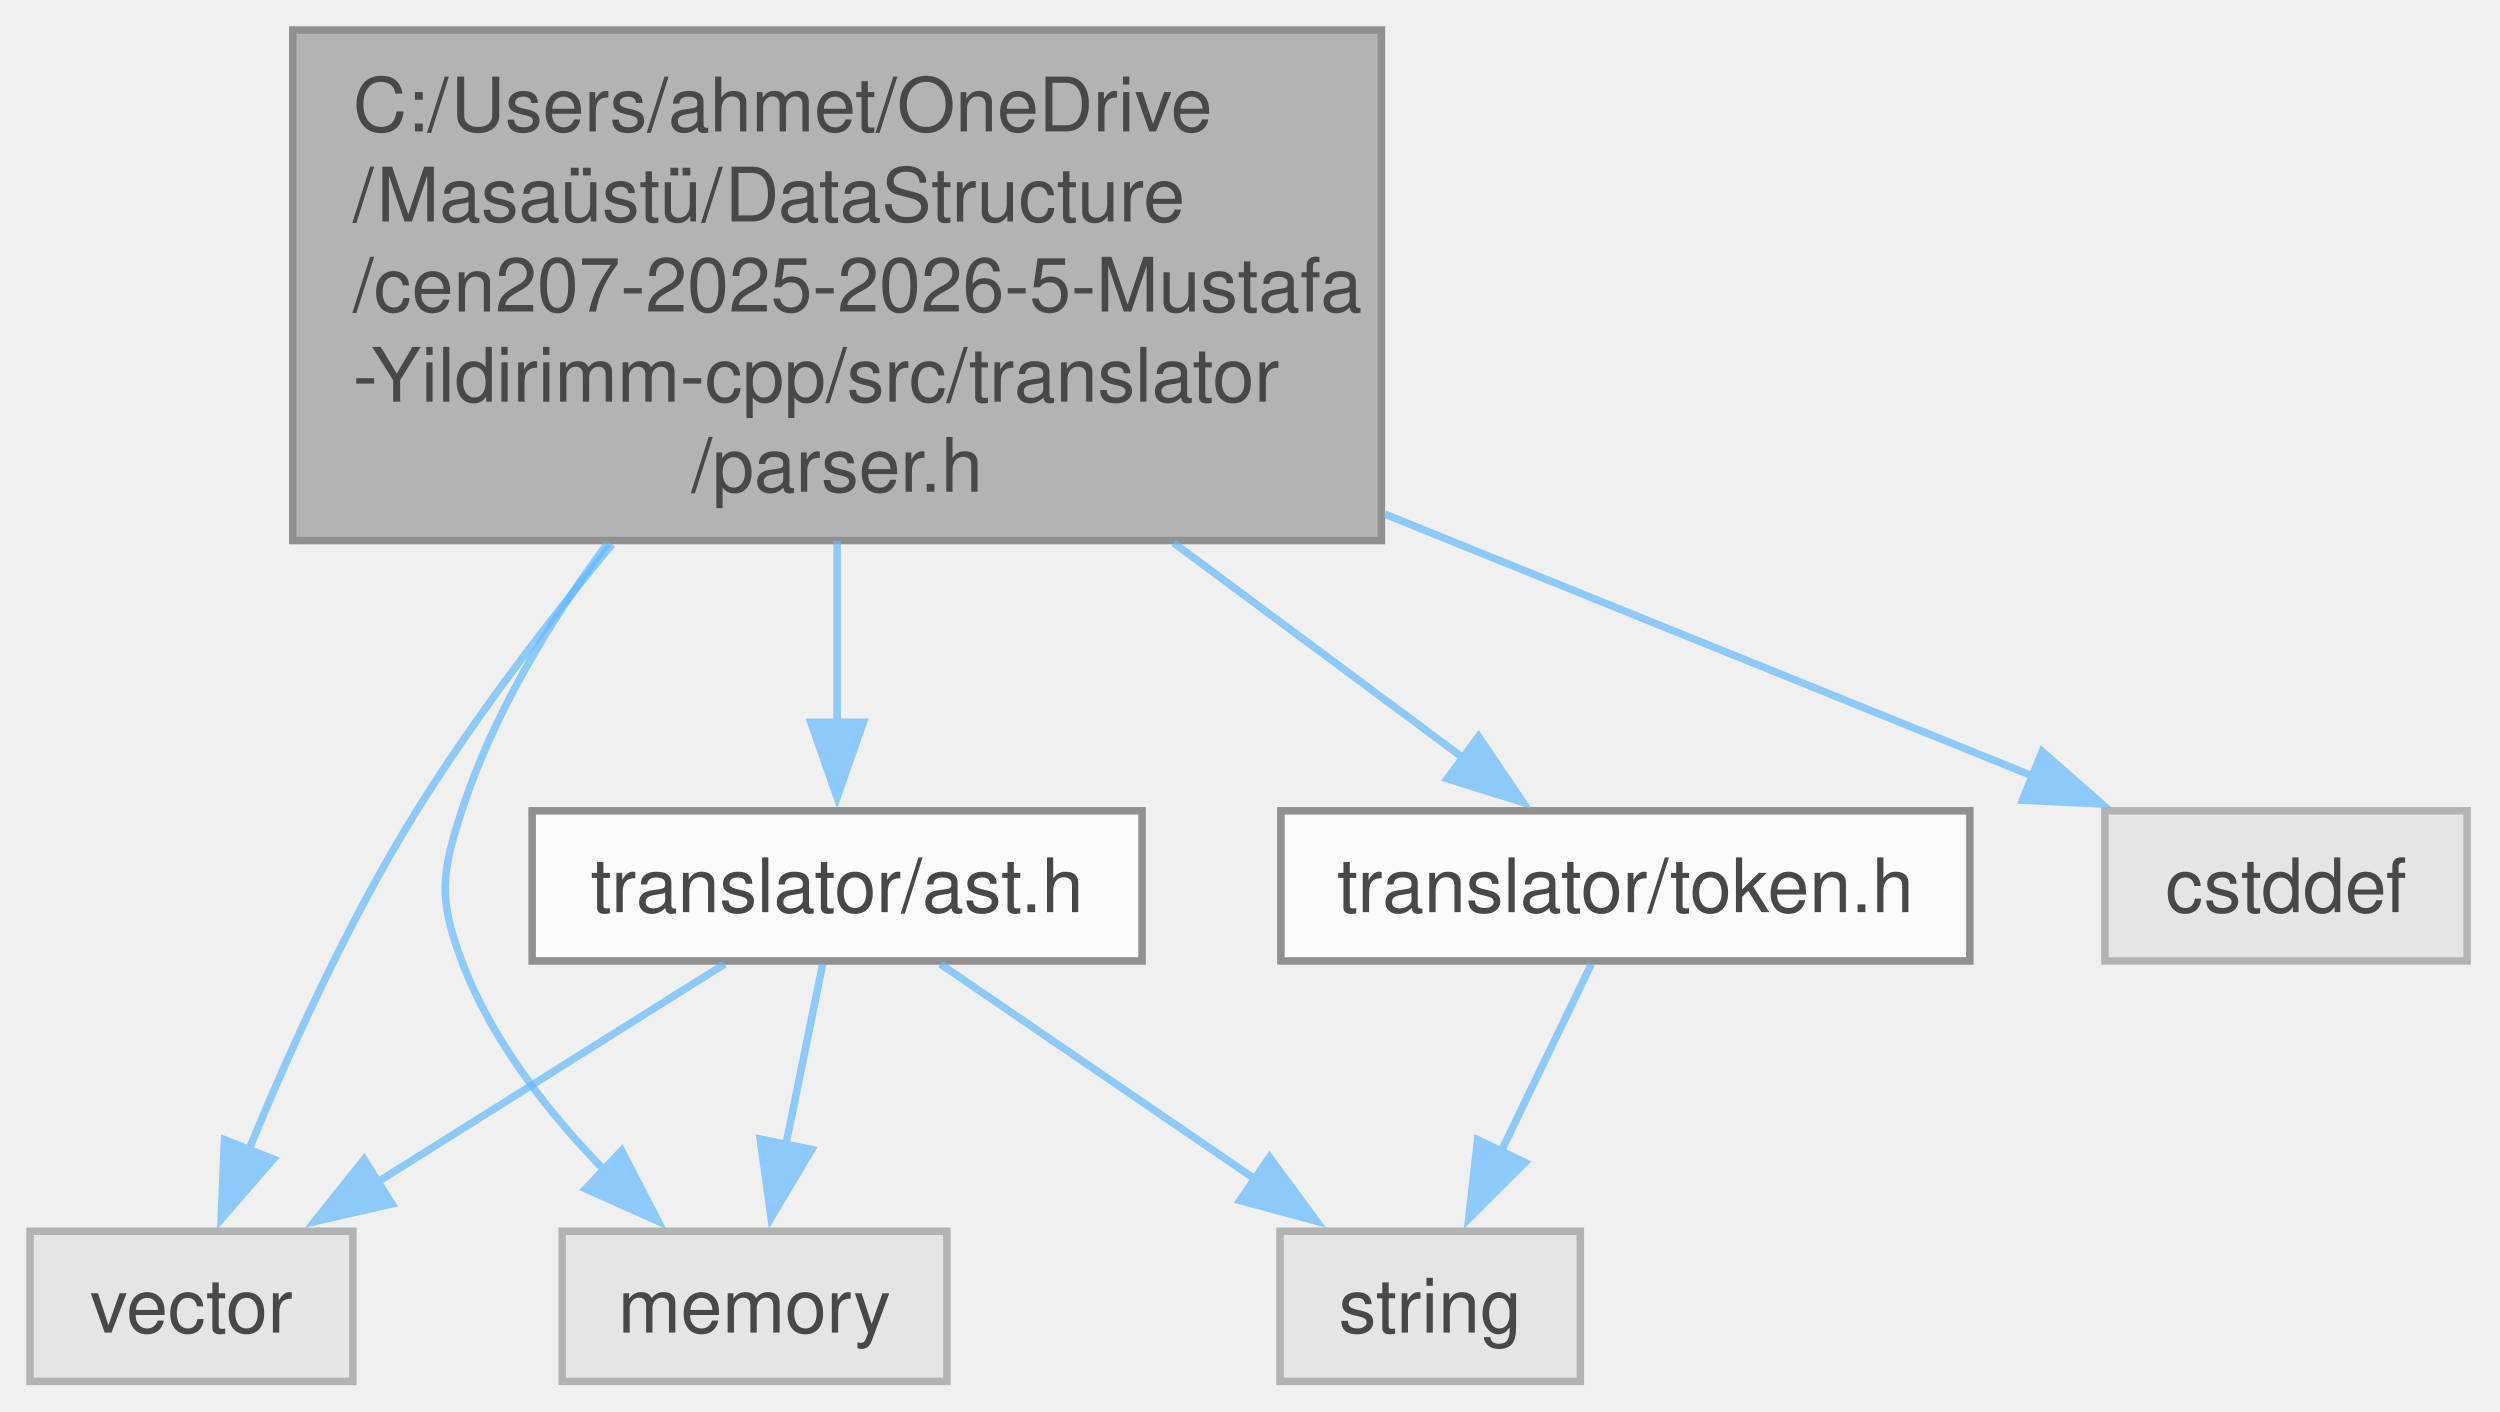
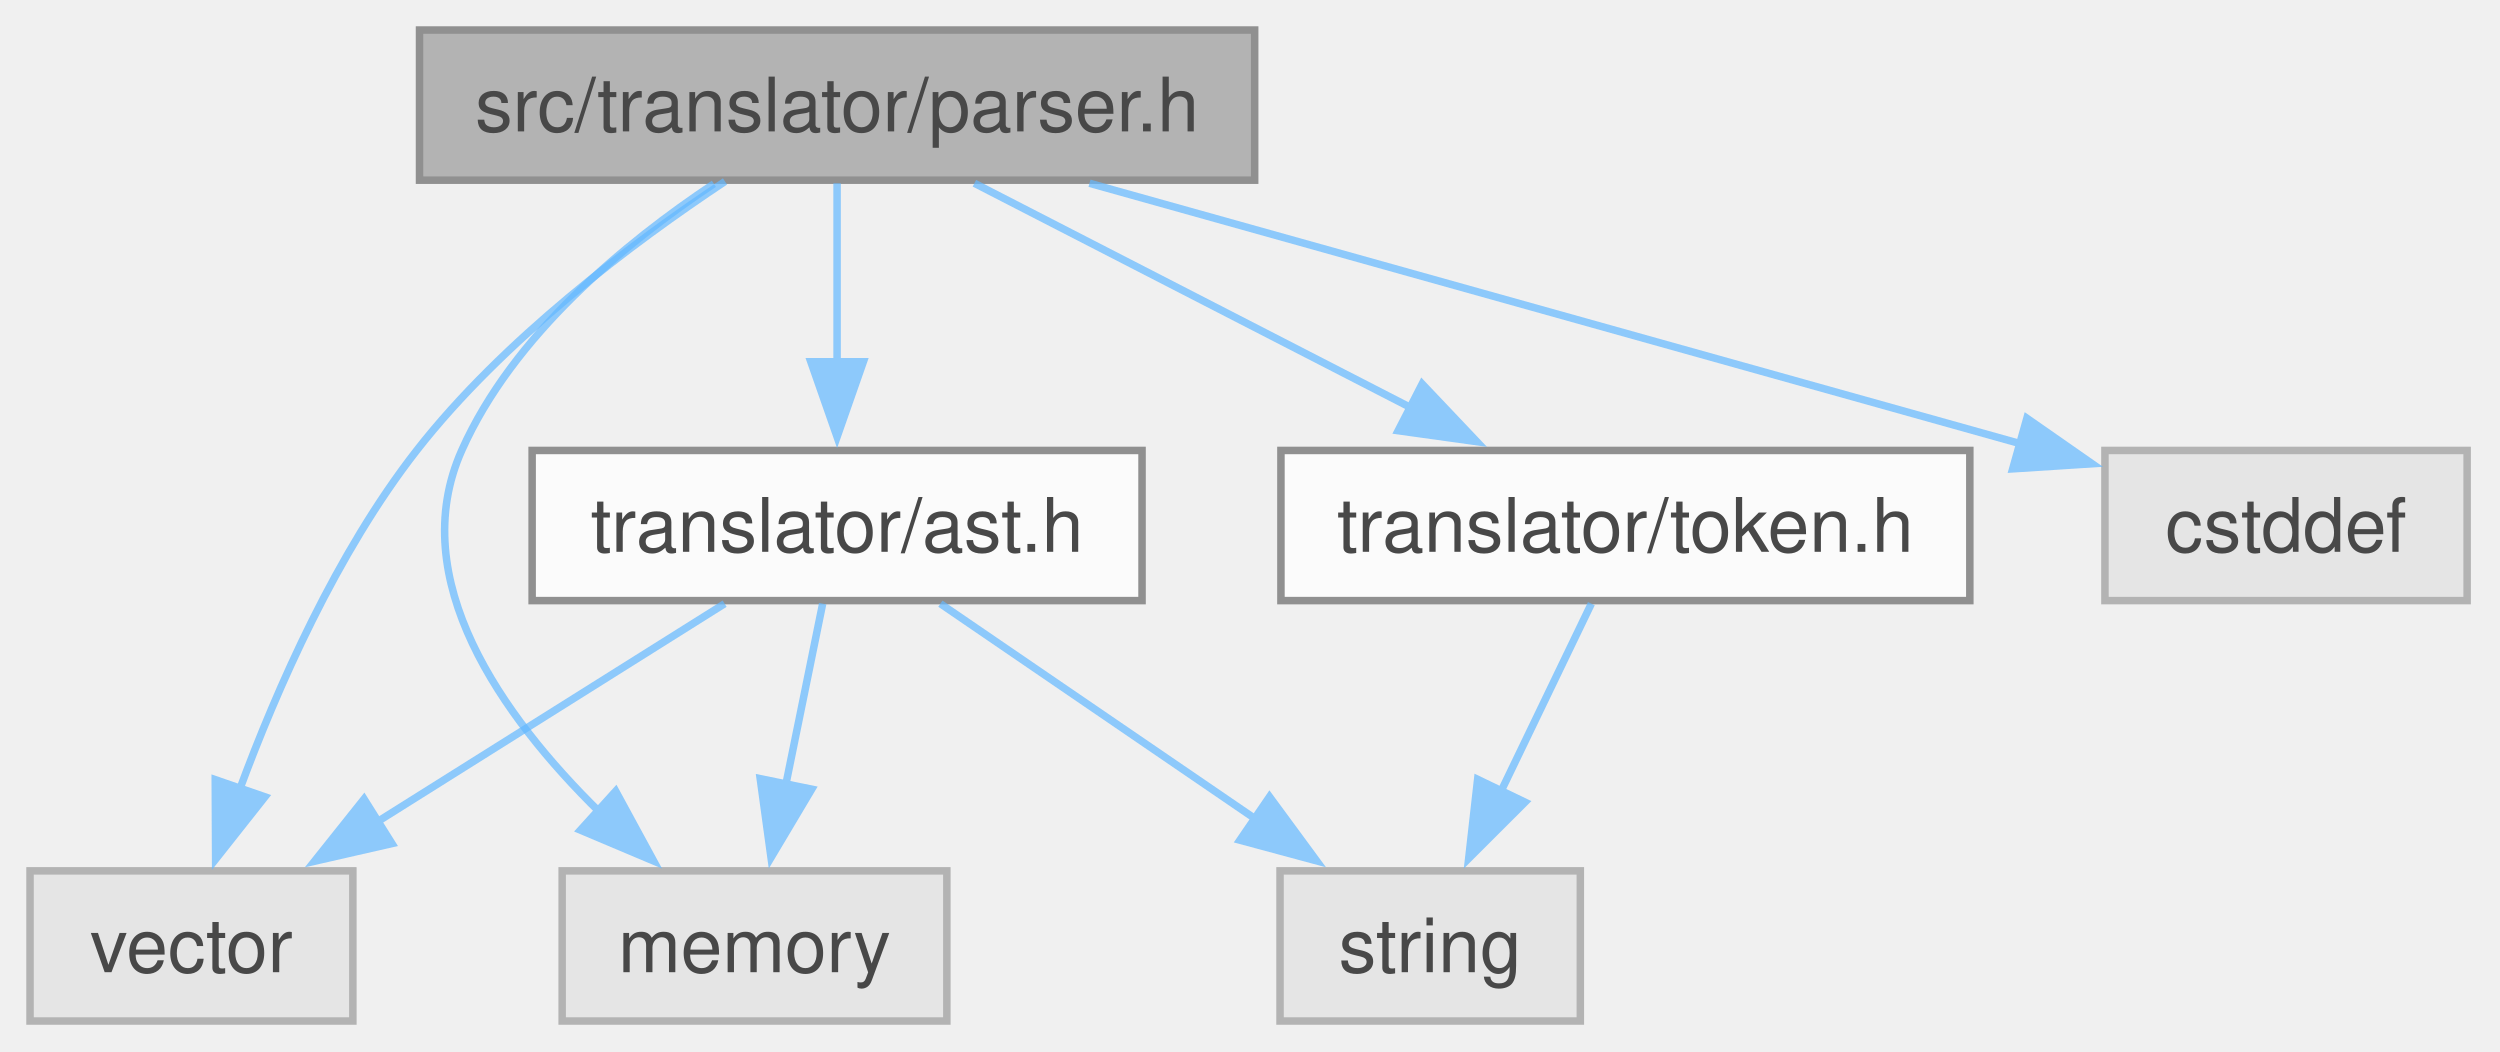
- <svg xmlns="http://www.w3.org/2000/svg" xmlns:xlink="http://www.w3.org/1999/xlink" width="333pt" height="188pt" viewBox="0.00 0.00 333.00 188.00">
+ <svg xmlns="http://www.w3.org/2000/svg" xmlns:xlink="http://www.w3.org/1999/xlink" width="333pt" height="140pt" viewBox="0.00 0.00 333.00 140.00">
  <svg id="main" version="1.1" xml:space="preserve">
    <style type="text/css">
.node, .edge {opacity: 0.7;}
.node.selected, .edge.selected {opacity: 1;}
.edge:hover path { stroke: red; }
.edge:hover polygon { stroke: red; fill: red; }
</style>
    <svg id="graph" class="graph">
-       <g id="graph0" class="graph" transform="scale(1 1) rotate(0) translate(4 184)">
+       <g id="graph0" class="graph" transform="scale(1 1) rotate(0) translate(4 136)">
        <g id="Node000001" class="node">
          <g id="a_Node000001">
            <a xlink:title="Leksik belirteçlerden AST üreten sözdizim analizcisi.">
-               <polygon fill="#999999" stroke="#666666" points="180,-180 35,-180 35,-112 180,-112 180,-180" />
-               <text xml:space="preserve" text-anchor="start" x="43" y="-166.5" font-family="Helvetica,sans-Serif" font-size="10.00">C:/Users/ahmet/OneDrive</text>
-               <text xml:space="preserve" text-anchor="start" x="43" y="-154.5" font-family="Helvetica,sans-Serif" font-size="10.00">/Masaüstü/DataStructure</text>
-               <text xml:space="preserve" text-anchor="start" x="43" y="-142.5" font-family="Helvetica,sans-Serif" font-size="10.00">/cen207-2025-2026-5-Mustafa</text>
-               <text xml:space="preserve" text-anchor="start" x="43" y="-130.5" font-family="Helvetica,sans-Serif" font-size="10.00">-Yildirimm-cpp/src/translator</text>
-               <text xml:space="preserve" text-anchor="middle" x="107.5" y="-118.5" font-family="Helvetica,sans-Serif" font-size="10.00">/parser.h</text>
+               <polygon fill="#999999" stroke="#666666" points="163.12,-132 51.88,-132 51.88,-112 163.12,-112 163.12,-132" />
+               <text xml:space="preserve" text-anchor="middle" x="107.5" y="-118.5" font-family="Helvetica,sans-Serif" font-size="10.00">src/translator/parser.h</text>
            </a>
          </g>
        </g>
        <g id="Node000002" class="node">
          <g id="a_Node000002">
            <a xlink:title=" ">
              <polygon fill="#e0e0e0" stroke="#999999" points="43,-20 0,-20 0,0 43,0 43,-20" />
              <text xml:space="preserve" text-anchor="middle" x="21.5" y="-6.5" font-family="Helvetica,sans-Serif" font-size="10.00">vector</text>
            </a>
          </g>
        </g>
        <g id="edge1_Node000001_Node000002" class="edge">
          <g id="a_edge1_Node000001_Node000002">
            <a xlink:title=" ">
-               <path fill="none" stroke="#63b8ff" d="M77.53,-111.51C68.55,-100.61 59.09,-88.18 51.5,-76 42.45,-61.48 34.46,-43.78 29,-30.51" />
-               <polygon fill="#63b8ff" stroke="#63b8ff" points="32.41,-29.6 25.46,-21.6 25.9,-32.19 32.41,-29.6" />
+               <path fill="none" stroke="#63b8ff" d="M92.57,-111.83C80.26,-103.66 63.02,-90.74 51.5,-76 40.85,-62.36 32.91,-44.34 27.88,-30.73" />
+               <polygon fill="#63b8ff" stroke="#63b8ff" points="31.29,-29.86 24.72,-21.55 24.67,-32.15 31.29,-29.86" />
            </a>
          </g>
        </g>
        <g id="Node000003" class="node">
          <g id="a_Node000003">
            <a xlink:title=" ">
              <polygon fill="#e0e0e0" stroke="#999999" points="122.12,-20 70.88,-20 70.88,0 122.12,0 122.12,-20" />
              <text xml:space="preserve" text-anchor="middle" x="96.5" y="-6.5" font-family="Helvetica,sans-Serif" font-size="10.00">memory</text>
            </a>
          </g>
        </g>
        <g id="edge2_Node000001_Node000003" class="edge">
          <g id="a_edge2_Node000001_Node000003">
            <a xlink:title=" ">
-               <path fill="none" stroke="#63b8ff" d="M76.87,-111.56C69.01,-100.95 61.61,-88.67 57.5,-76 54.76,-67.54 54.39,-64.33 57.5,-56 61.48,-45.33 69.26,-35.51 76.82,-27.79" />
-               <polygon fill="#63b8ff" stroke="#63b8ff" points="78.8,-30.73 83.67,-21.32 73.99,-25.65 78.8,-30.73" />
+               <path fill="none" stroke="#63b8ff" d="M91.09,-111.52C79.31,-103.68 64.34,-91.36 57.5,-76 49.86,-58.84 62.86,-40.61 75.86,-27.84" />
+               <polygon fill="#63b8ff" stroke="#63b8ff" points="78.01,-30.62 83.07,-21.31 73.31,-25.43 78.01,-30.62" />
            </a>
          </g>
        </g>
        <g id="Node000004" class="node">
          <g id="a_Node000004">
            <a xlink:title=" ">
              <polygon fill="#e0e0e0" stroke="#999999" points="324.62,-76 276.38,-76 276.38,-56 324.62,-56 324.62,-76" />
              <text xml:space="preserve" text-anchor="middle" x="300.5" y="-62.5" font-family="Helvetica,sans-Serif" font-size="10.00">cstddef</text>
            </a>
          </g>
        </g>
        <g id="edge3_Node000001_Node000004" class="edge">
          <g id="a_edge3_Node000001_Node000004">
            <a xlink:title=" ">
-               <path fill="none" stroke="#63b8ff" d="M180.47,-115.51C210.14,-103.52 242.97,-90.25 266.79,-80.62" />
-               <polygon fill="#63b8ff" stroke="#63b8ff" points="268.02,-83.9 275.98,-76.91 265.39,-77.41 268.02,-83.9" />
+               <path fill="none" stroke="#63b8ff" d="M141.12,-111.59C175.91,-101.86 230.01,-86.72 265.36,-76.83" />
+               <polygon fill="#63b8ff" stroke="#63b8ff" points="265.98,-80.29 274.67,-74.23 264.09,-73.55 265.98,-80.29" />
            </a>
          </g>
        </g>
        <g id="Node000005" class="node">
          <g id="a_Node000005">
            <a xlink:href="token_8h.html" target="_top" xlink:title="Leksik belirteç türleri ve veri yapısı">
              <polygon fill="white" stroke="#666666" points="258.38,-76 166.62,-76 166.62,-56 258.38,-56 258.38,-76" />
              <text xml:space="preserve" text-anchor="middle" x="212.5" y="-62.5" font-family="Helvetica,sans-Serif" font-size="10.00">translator/token.h</text>
            </a>
          </g>
        </g>
        <g id="edge4_Node000001_Node000005" class="edge">
          <g id="a_edge4_Node000001_Node000005">
            <a xlink:title=" ">
-               <path fill="none" stroke="#63b8ff" d="M152.33,-111.69C165.78,-101.7 179.92,-91.2 191.11,-82.89" />
-               <polygon fill="#63b8ff" stroke="#63b8ff" points="192.94,-85.89 198.88,-77.12 188.76,-80.27 192.94,-85.89" />
+               <path fill="none" stroke="#63b8ff" d="M125.79,-111.59C141.8,-103.36 165.33,-91.26 183.84,-81.74" />
+               <polygon fill="#63b8ff" stroke="#63b8ff" points="185.43,-84.86 192.72,-77.17 182.23,-78.63 185.43,-84.86" />
            </a>
          </g>
        </g>
        <g id="Node000007" class="node">
          <g id="a_Node000007">
            <a xlink:href="ast_8h.html" target="_top" xlink:title="Basit ifade ve deyim ağaçları (AST) tanımları">
              <polygon fill="white" stroke="#666666" points="148.12,-76 66.88,-76 66.88,-56 148.12,-56 148.12,-76" />
              <text xml:space="preserve" text-anchor="middle" x="107.5" y="-62.5" font-family="Helvetica,sans-Serif" font-size="10.00">translator/ast.h</text>
            </a>
          </g>
        </g>
        <g id="edge6_Node000001_Node000007" class="edge">
          <g id="a_edge6_Node000001_Node000007">
            <a xlink:title=" ">
-               <path fill="none" stroke="#63b8ff" d="M107.5,-111.92C107.5,-103.72 107.5,-95.17 107.5,-87.75" />
-               <polygon fill="#63b8ff" stroke="#63b8ff" points="111,-87.79 107.5,-77.79 104,-87.79 111,-87.79" />
+               <path fill="none" stroke="#63b8ff" d="M107.5,-111.59C107.5,-105.01 107.5,-95.96 107.5,-87.73" />
+               <polygon fill="#63b8ff" stroke="#63b8ff" points="111,-87.81 107.5,-77.81 104,-87.81 111,-87.81" />
            </a>
          </g>
        </g>
        <g id="Node000006" class="node">
          <g id="a_Node000006">
            <a xlink:title=" ">
              <polygon fill="#e0e0e0" stroke="#999999" points="206.5,-20 166.5,-20 166.5,0 206.5,0 206.5,-20" />
              <text xml:space="preserve" text-anchor="middle" x="186.5" y="-6.5" font-family="Helvetica,sans-Serif" font-size="10.00">string</text>
            </a>
          </g>
        </g>
        <g id="edge5_Node000005_Node000006" class="edge">
          <g id="a_edge5_Node000005_Node000006">
            <a xlink:title=" ">
              <path fill="none" stroke="#63b8ff" d="M207.97,-55.59C204.65,-48.7 200.03,-39.1 195.92,-30.57" />
              <polygon fill="#63b8ff" stroke="#63b8ff" points="199.13,-29.15 191.63,-21.66 192.82,-32.19 199.13,-29.15" />
            </a>
          </g>
        </g>
        <g id="edge9_Node000007_Node000002" class="edge">
          <g id="a_edge9_Node000007_Node000002">
            <a xlink:title=" ">
              <path fill="none" stroke="#63b8ff" d="M92.52,-55.59C79.77,-47.59 61.21,-35.93 46.26,-26.54" />
              <polygon fill="#63b8ff" stroke="#63b8ff" points="48.21,-23.64 37.88,-21.28 44.49,-29.57 48.21,-23.64" />
            </a>
          </g>
        </g>
        <g id="edge7_Node000007_Node000003" class="edge">
          <g id="a_edge7_Node000007_Node000003">
            <a xlink:title=" ">
              <path fill="none" stroke="#63b8ff" d="M105.58,-55.59C104.23,-48.93 102.36,-39.75 100.66,-31.44" />
              <polygon fill="#63b8ff" stroke="#63b8ff" points="104.12,-30.88 98.7,-21.78 97.26,-32.28 104.12,-30.88" />
            </a>
          </g>
        </g>
        <g id="edge8_Node000007_Node000006" class="edge">
          <g id="a_edge8_Node000007_Node000006">
            <a xlink:title=" ">
              <path fill="none" stroke="#63b8ff" d="M121.26,-55.59C132.86,-47.67 149.7,-36.16 163.36,-26.82" />
              <polygon fill="#63b8ff" stroke="#63b8ff" points="165.1,-29.87 171.38,-21.33 161.15,-24.09 165.1,-29.87" />
            </a>
          </g>
        </g>
      </g>
    </svg>
  </svg>
  <style type="text/css">

[data-mouse-over-selected='false'] { opacity: 0.7; }
[data-mouse-over-selected='true']  { opacity: 1.0; }

</style>
</svg>
